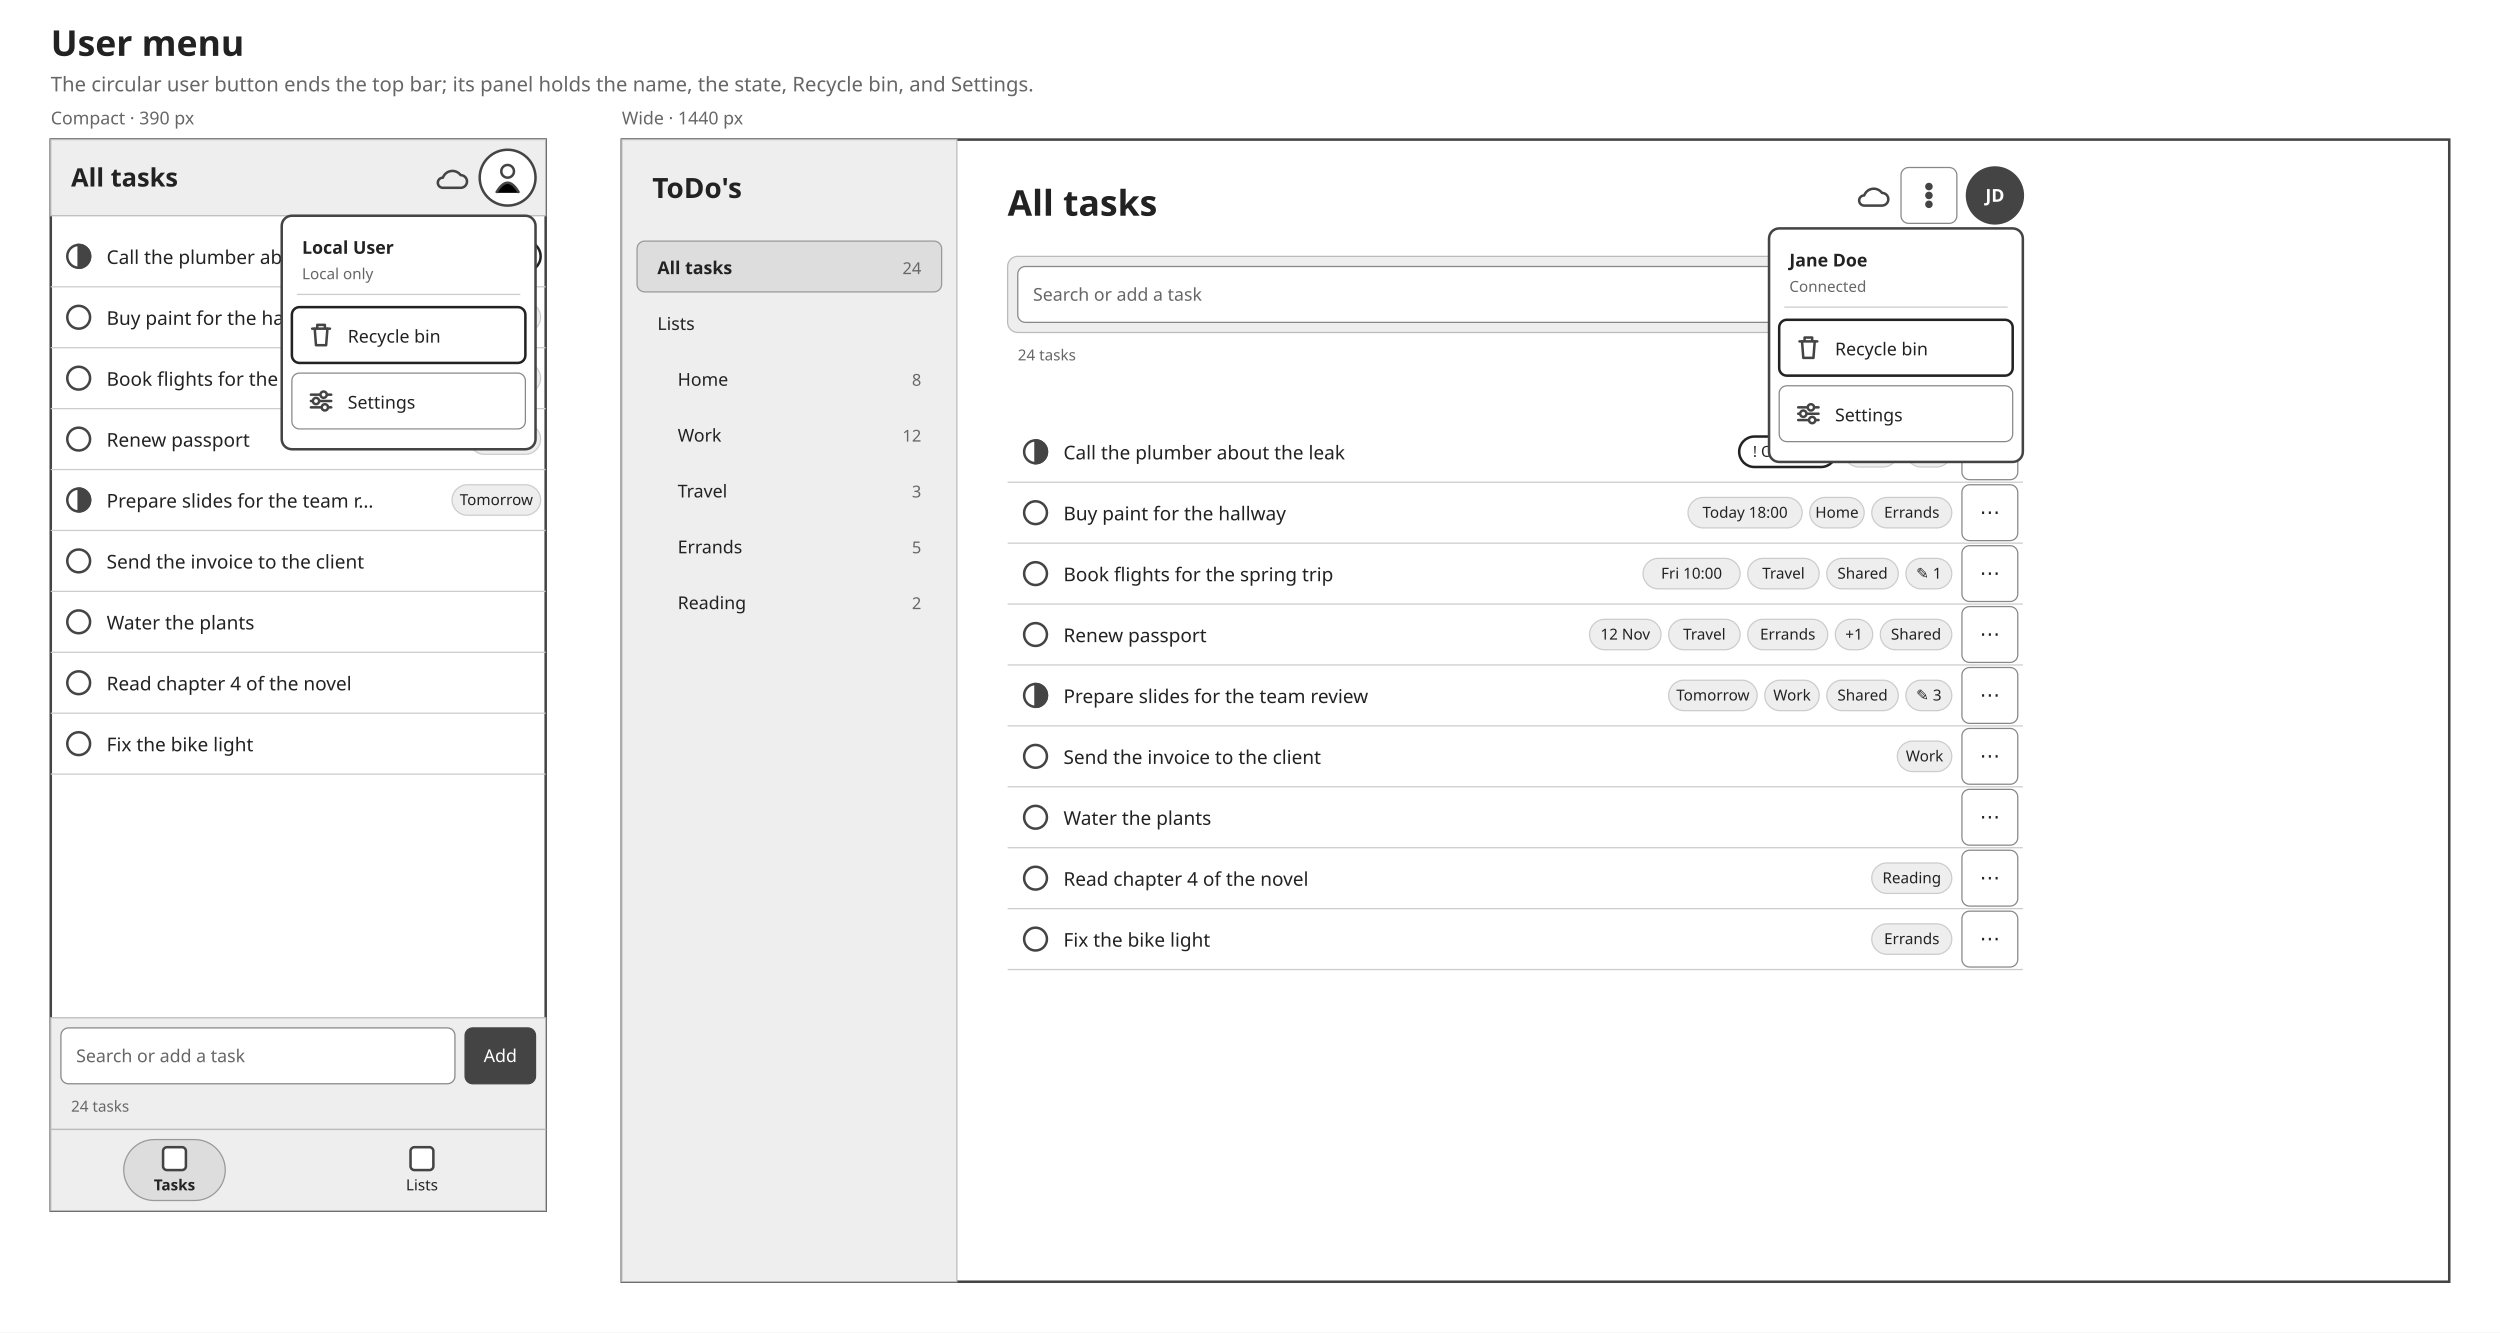
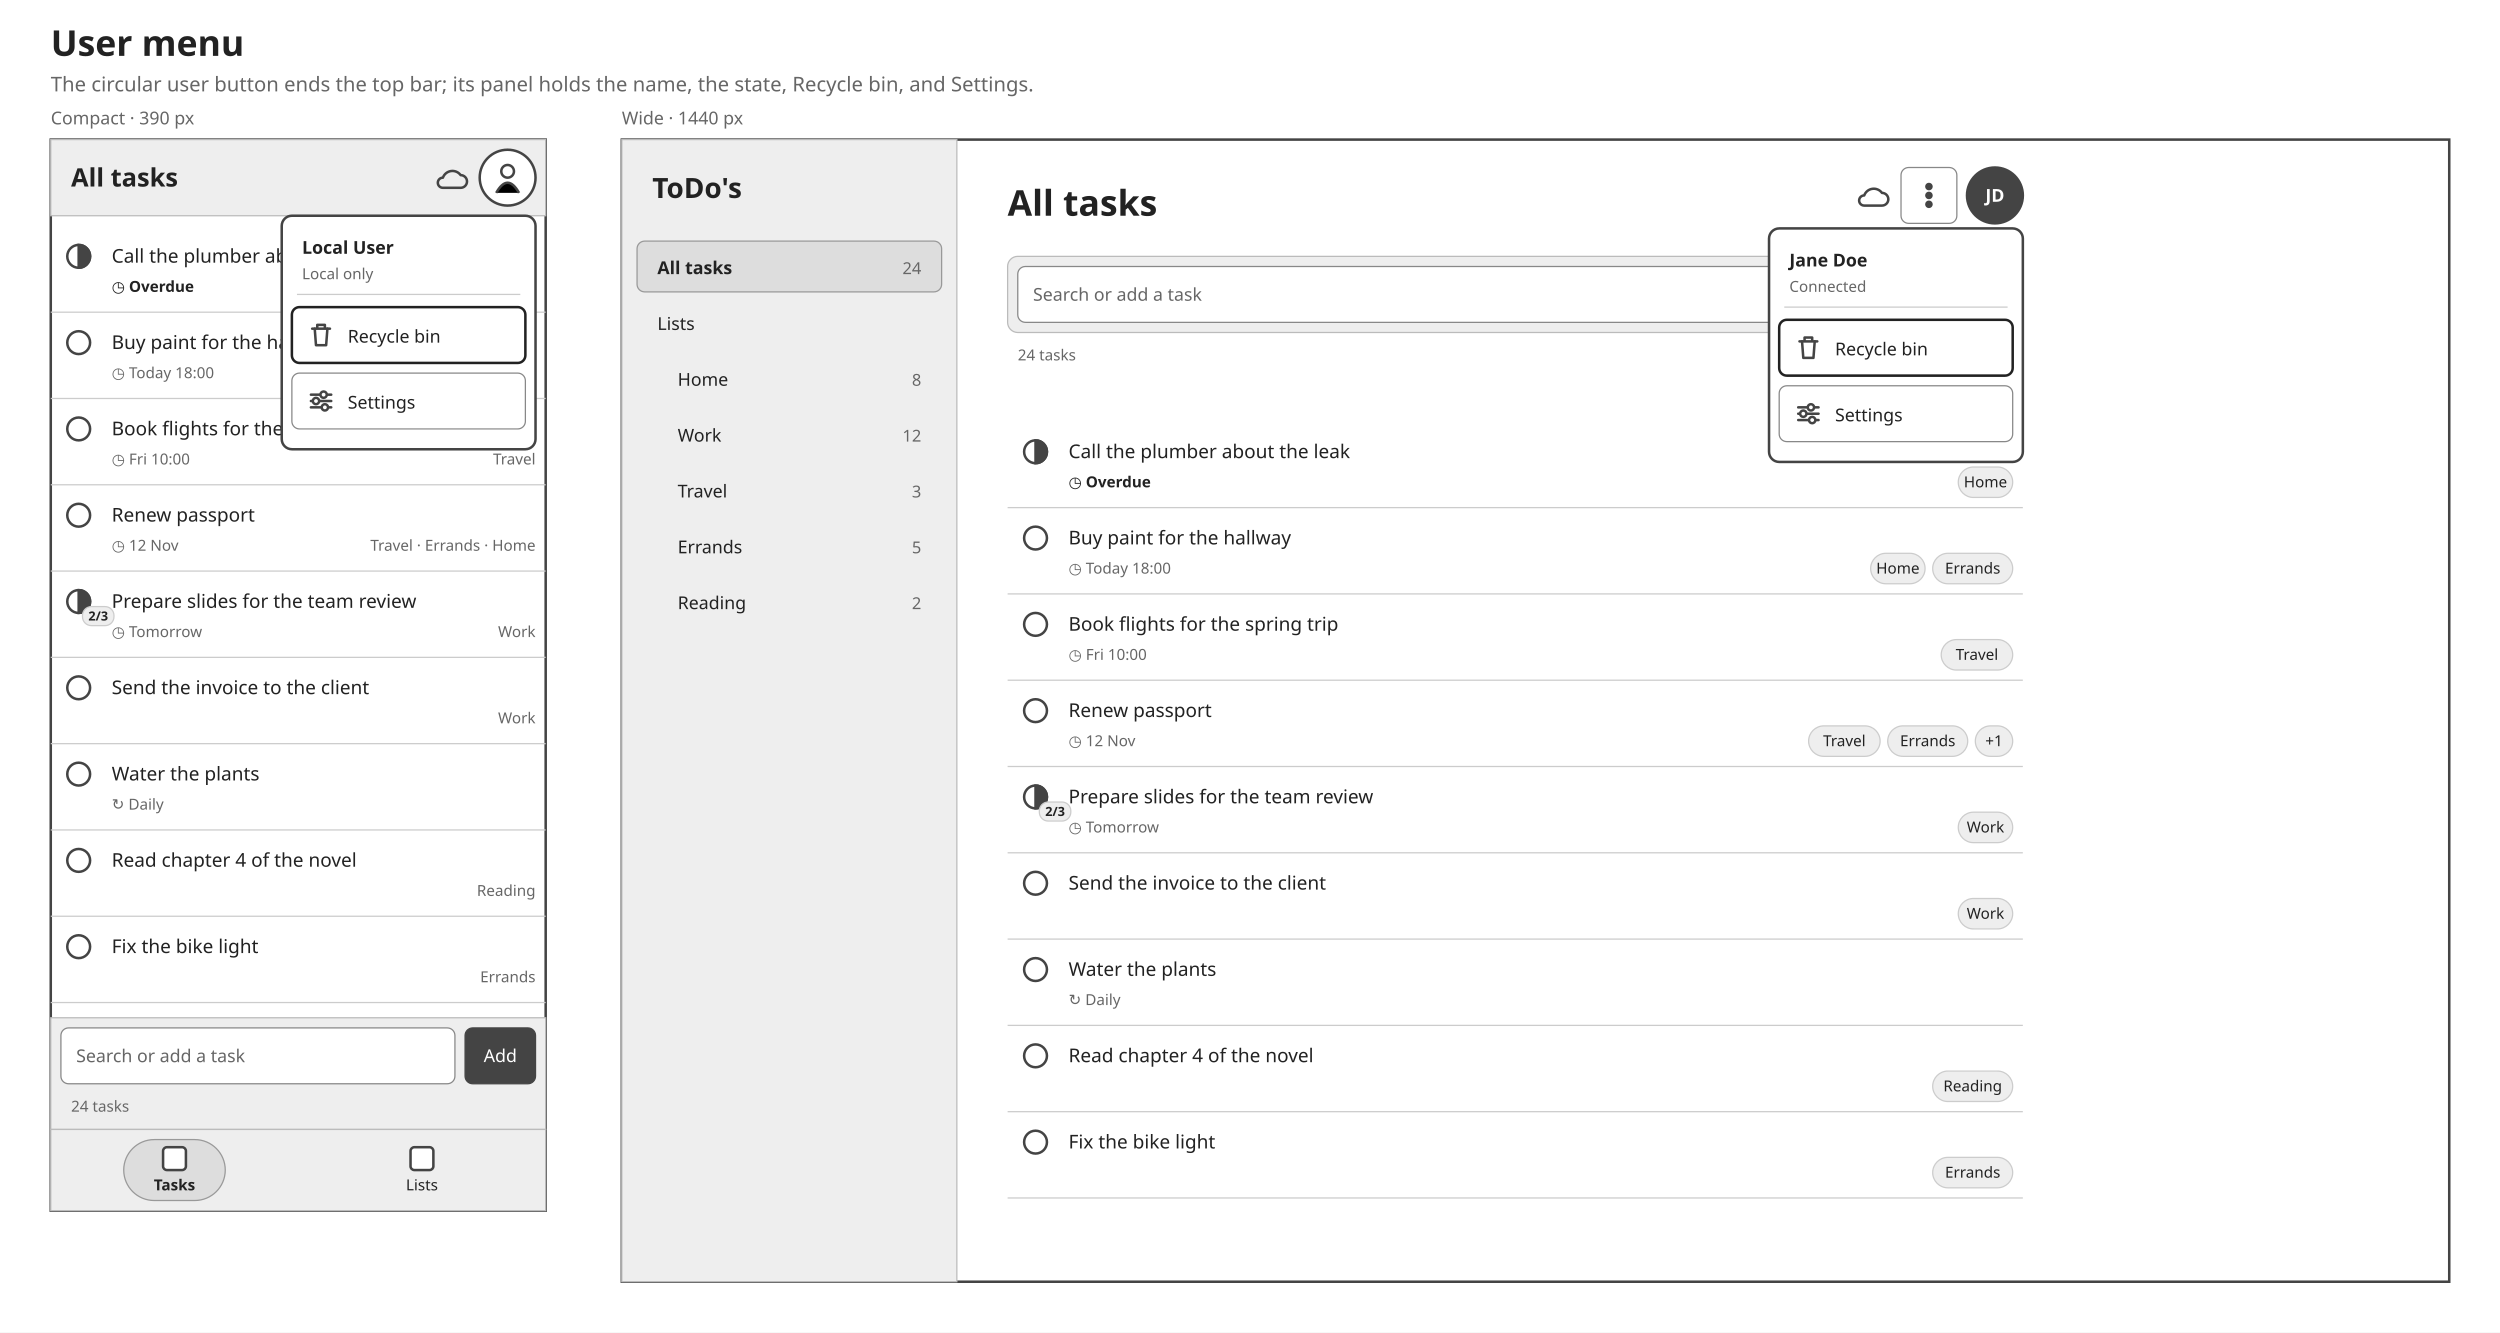
<svg xmlns="http://www.w3.org/2000/svg" width="1970" height="1050" viewBox="0 0 1970 1050">
  <style>
text { font-family: sans-serif; fill: #222222; }
.muted { fill: #666666; }
.on-primary { fill: #ffffff; }
.bold { font-weight: bold; }
rect.frame { fill: #ffffff; stroke: #444444; stroke-width: 2; }
.bar { fill: #eeeeee; stroke: #bbbbbb; }
.box { fill: #f5f5f5; stroke: #bbbbbb; }
.control { fill: #ffffff; stroke: #888888; }
.disabled { fill: #f5f5f5; stroke: #cccccc; }
.primary { fill: #444444; stroke: #444444; }
.selected { fill: #dddddd; stroke: #999999; }
.chip { fill: #eeeeee; stroke: #cccccc; }
.signal { fill: #ffffff; stroke: #222222; stroke-width: 2; }
.scrim { fill: #888888; fill-opacity: 0.5; }
.rule { stroke: #cccccc; }
.drop { stroke: #222222; stroke-width: 3; }
.icon { fill: #ffffff; stroke: #444444; stroke-width: 2; }
.icon-fill { fill: #444444; stroke: #444444; stroke-width: 2; }
.icon-mark { fill: none; stroke: #ffffff; stroke-width: 2; }
.icon-line { stroke: #444444; stroke-width: 2; }
.icon-line-open { fill: none; stroke: #444444; stroke-width: 2; stroke-linecap: round; stroke-linejoin: round; }
  </style>
  <rect x="0" y="0" width="1970" height="1050" fill="#ffffff" />
  <text x="40" y="44" font-size="28" class="bold">User menu</text>
  <text x="40" y="72" font-size="16" class="muted">The circular user button ends the top bar; its panel holds the name, the state, Recycle bin, and Settings.</text>
  <text x="40" y="98" font-size="14" class="muted">Compact · 390 px</text>
  <text x="490" y="98" font-size="14" class="muted">Wide · 1440 px</text>
  <g class="frame" data-width="390" data-height="844" transform="translate(40 110)">
    <rect x="0" y="0" width="390" height="844" rx="0" class="frame" />
    <rect x="0" y="0" width="390" height="60" rx="0" class="bar" />
    <circle cx="360" cy="30" r="22" class="icon" />
    <circle cx="360" cy="25" r="5" class="icon" />
    <path d="M 351 42 Q 360 26 369 42" class="icon-line" />
    <path d="M 309 38 H 323 A 5 5 0 0 0 323 28 A 8 8 0 0 0 309 30 A 4 4 0 0 0 309 38 Z" class="icon-line-open" />
    <text x="16" y="37" font-size="20" class="bold">All tasks</text>
-     <line x1="0" y1="116" x2="390" y2="116" class="rule" />
+     <line x1="0" y1="136" x2="390" y2="136" class="rule" />
    <circle cx="22" cy="92" r="9" class="icon" />
-     <path d="M22 83.0 A9 9 0 0 1 22 101.0 Z" class="icon-fill" />
-     <rect x="309.52" y="80" width="76.48" height="24" rx="12" class="signal" />
-     <text x="347.76" y="96" font-size="12" text-anchor="middle">! Overdue</text>
-     <text x="44" y="98" font-size="15">Call the plumber about the le…</text>
-     <line x1="0" y1="164" x2="390" y2="164" class="rule" />
-     <circle cx="22" cy="140" r="9" class="icon" />
-     <rect x="296.08" y="128" width="89.92" height="24" rx="12" class="chip" />
-     <text x="341.04" y="144" font-size="12" text-anchor="middle">Today 18:00</text>
-     <text x="44" y="146" font-size="15">Buy paint for the hallway</text>
-     <line x1="0" y1="212" x2="390" y2="212" class="rule" />
-     <circle cx="22" cy="188" r="9" class="icon" />
-     <rect x="309.52" y="176" width="76.48" height="24" rx="12" class="chip" />
-     <text x="347.76" y="192" font-size="12" text-anchor="middle">Fri 10:00</text>
-     <text x="44" y="194" font-size="15">Book flights for the spring t…</text>
-     <line x1="0" y1="260" x2="390" y2="260" class="rule" />
-     <circle cx="22" cy="236" r="9" class="icon" />
-     <rect x="329.68" y="224" width="56.32" height="24" rx="12" class="chip" />
-     <text x="357.84" y="240" font-size="12" text-anchor="middle">12 Nov</text>
-     <text x="44" y="242" font-size="15">Renew passport</text>
-     <line x1="0" y1="308" x2="390" y2="308" class="rule" />
-     <circle cx="22" cy="284" r="9" class="icon" />
-     <path d="M22 275.0 A9 9 0 0 1 22 293.0 Z" class="icon-fill" />
-     <rect x="316.24" y="272" width="69.76" height="24" rx="12" class="chip" />
-     <text x="351.12" y="288" font-size="12" text-anchor="middle">Tomorrow</text>
-     <text x="44" y="290" font-size="15">Prepare slides for the team r…</text>
-     <line x1="0" y1="356" x2="390" y2="356" class="rule" />
-     <circle cx="22" cy="332" r="9" class="icon" />
-     <text x="44" y="338" font-size="15">Send the invoice to the client</text>
-     <line x1="0" y1="404" x2="390" y2="404" class="rule" />
-     <circle cx="22" cy="380" r="9" class="icon" />
-     <text x="44" y="386" font-size="15">Water the plants</text>
-     <line x1="0" y1="452" x2="390" y2="452" class="rule" />
-     <circle cx="22" cy="428" r="9" class="icon" />
-     <text x="44" y="434" font-size="15">Read chapter 4 of the novel</text>
-     <line x1="0" y1="500" x2="390" y2="500" class="rule" />
-     <circle cx="22" cy="476" r="9" class="icon" />
-     <text x="44" y="482" font-size="15">Fix the bike light</text>
+     <path d="M22 83 A9 9 0 0 1 22 101 Z" class="icon-fill" />
+     <text x="48" y="97" font-size="15">Call the plumber about the leak</text>
+     <text x="48" y="120" font-size="12" class="bold">◷ Overdue</text>
+     <text x="382" y="120" font-size="12" class="muted" text-anchor="end">Home</text>
+     <line x1="0" y1="204" x2="390" y2="204" class="rule" />
+     <circle cx="22" cy="160" r="9" class="icon" />
+     <text x="48" y="165" font-size="15">Buy paint for the hallway</text>
+     <text x="48" y="188" font-size="12" class="muted">◷ Today 18:00</text>
+     <text x="382" y="188" font-size="12" class="muted" text-anchor="end">Home · Errands</text>
+     <line x1="0" y1="272" x2="390" y2="272" class="rule" />
+     <circle cx="22" cy="228" r="9" class="icon" />
+     <text x="48" y="233" font-size="15">Book flights for the spring trip</text>
+     <text x="48" y="256" font-size="12" class="muted">◷ Fri 10:00</text>
+     <text x="382" y="256" font-size="12" class="muted" text-anchor="end">Travel</text>
+     <line x1="0" y1="340" x2="390" y2="340" class="rule" />
+     <circle cx="22" cy="296" r="9" class="icon" />
+     <text x="48" y="301" font-size="15">Renew passport</text>
+     <text x="48" y="324" font-size="12" class="muted">◷ 12 Nov</text>
+     <text x="382" y="324" font-size="12" class="muted" text-anchor="end">Travel · Errands · Home</text>
+     <line x1="0" y1="408" x2="390" y2="408" class="rule" />
+     <circle cx="22" cy="364" r="9" class="icon" />
+     <path d="M22 355 A9 9 0 0 1 22 373 Z" class="icon-fill" />
+     <rect x="25" y="368" width="24.8" height="15" rx="7" class="chip" />
+     <text x="37.4" y="379" font-size="10" class="bold" text-anchor="middle">2/3</text>
+     <text x="48" y="369" font-size="15">Prepare slides for the team review</text>
+     <text x="48" y="392" font-size="12" class="muted">◷ Tomorrow</text>
+     <text x="382" y="392" font-size="12" class="muted" text-anchor="end">Work</text>
+     <line x1="0" y1="476" x2="390" y2="476" class="rule" />
+     <circle cx="22" cy="432" r="9" class="icon" />
+     <text x="48" y="437" font-size="15">Send the invoice to the client</text>
+     <text x="382" y="460" font-size="12" class="muted" text-anchor="end">Work</text>
+     <line x1="0" y1="544" x2="390" y2="544" class="rule" />
+     <circle cx="22" cy="500" r="9" class="icon" />
+     <text x="48" y="505" font-size="15">Water the plants</text>
+     <text x="48" y="528" font-size="12" class="muted">↻ Daily</text>
+     <line x1="0" y1="612" x2="390" y2="612" class="rule" />
+     <circle cx="22" cy="568" r="9" class="icon" />
+     <text x="48" y="573" font-size="15">Read chapter 4 of the novel</text>
+     <text x="382" y="596" font-size="12" class="muted" text-anchor="end">Reading</text>
+     <line x1="0" y1="680" x2="390" y2="680" class="rule" />
+     <circle cx="22" cy="636" r="9" class="icon" />
+     <text x="48" y="641" font-size="15">Fix the bike light</text>
+     <text x="382" y="664" font-size="12" class="muted" text-anchor="end">Errands</text>
    <rect x="0" y="692" width="390" height="88" rx="0" class="bar" />
    <rect x="326.48" y="700" width="55.52" height="44" rx="6" class="primary" />
    <text x="354.24" y="726.9" font-size="14" class="on-primary" text-anchor="middle">Add</text>
    <rect x="8" y="700" width="310.48" height="44" rx="6" class="control" />
    <text x="20" y="727" font-size="14" class="muted">Search or add a task</text>
    <text x="16" y="766" font-size="12" class="muted">24 tasks</text>
    <rect x="0" y="780" width="390" height="64" rx="0" class="bar" />
    <rect x="57.5" y="788" width="80" height="48" rx="24" class="selected" />
    <rect x="88.5" y="794" width="18" height="18" rx="3" class="icon" />
    <text x="97.5" y="828" font-size="12" class="bold" text-anchor="middle">Tasks</text>
    <rect x="283.5" y="794" width="18" height="18" rx="3" class="icon" />
    <text x="292.5" y="828" font-size="12" text-anchor="middle">Lists</text>
    <rect x="182" y="60" width="200" height="184" rx="8" class="frame" />
    <text x="198" y="90" font-size="14" class="bold">Local User</text>
    <text x="198" y="110" font-size="12" class="muted">Local only</text>
    <line x1="194" y1="122" x2="370" y2="122" class="rule" />
    <rect x="190" y="132" width="184" height="44" rx="6" class="signal" />
    <path d="M 206 149 H 220 M 210 149 V 146 H 216 V 149" class="icon-line-open" />
    <path d="M 208 149 L 209 162 H 217 L 218 149" class="icon-line-open" />
    <text x="234" y="160" font-size="14">Recycle bin</text>
    <rect x="190" y="184" width="184" height="44" rx="6" class="control" />
    <path d="M 205 201 H 221" class="icon-line-open" />
    <circle cx="215" cy="201" r="2.5" class="icon" />
    <path d="M 205 206 H 221" class="icon-line-open" />
    <circle cx="209" cy="206" r="2.5" class="icon" />
    <path d="M 205 211 H 221" class="icon-line-open" />
    <circle cx="216" cy="211" r="2.5" class="icon" />
    <text x="234" y="212" font-size="14">Settings</text>
  </g>
  <g class="frame" data-width="1440" data-height="900" transform="translate(490 110)">
    <rect x="0" y="0" width="1440" height="900" rx="0" class="frame" />
    <rect x="0" y="0" width="264" height="900" rx="0" class="bar" />
    <text x="24" y="46" font-size="22" class="bold">ToDo's</text>
    <rect x="12" y="80" width="240" height="40" rx="6" class="selected" />
    <text x="28" y="106" font-size="14" class="bold">All tasks</text>
    <text x="236" y="106" font-size="13" class="muted" text-anchor="end">24</text>
    <text x="28" y="150" font-size="14">Lists</text>
    <text x="44" y="194" font-size="14">Home</text>
    <text x="236" y="194" font-size="13" class="muted" text-anchor="end">8</text>
    <text x="44" y="238" font-size="14">Work</text>
    <text x="236" y="238" font-size="13" class="muted" text-anchor="end">12</text>
    <text x="44" y="282" font-size="14">Travel</text>
    <text x="236" y="282" font-size="13" class="muted" text-anchor="end">3</text>
    <text x="44" y="326" font-size="14">Errands</text>
    <text x="236" y="326" font-size="13" class="muted" text-anchor="end">5</text>
    <text x="44" y="370" font-size="14">Reading</text>
    <text x="236" y="370" font-size="13" class="muted" text-anchor="end">2</text>
    <circle cx="1082" cy="44" r="22" class="icon-fill" />
    <text x="1082" y="49" font-size="14" class="on-primary bold" text-anchor="middle">JD</text>
    <path d="M 979 52 H 993 A 5 5 0 0 0 993 42 A 8 8 0 0 0 979 44 A 4 4 0 0 0 979 52 Z" class="icon-line-open" />
    <rect x="1008" y="22" width="44" height="44" rx="6" class="control" />
    <circle cx="1030" cy="37" r="2" class="icon-fill" />
    <circle cx="1030" cy="44" r="2" class="icon-fill" />
    <circle cx="1030" cy="51" r="2" class="icon-fill" />
    <text x="304" y="60" font-size="28" class="bold">All tasks</text>
    <rect x="304" y="92" width="800" height="60" rx="8" class="bar" />
    <rect x="1040.48" y="100" width="55.52" height="44" rx="6" class="primary" />
    <text x="1068.24" y="126.9" font-size="14" class="on-primary" text-anchor="middle">Add</text>
    <rect x="312" y="100" width="720.48" height="44" rx="6" class="control" />
    <text x="324" y="127" font-size="14" class="muted">Search or add a task</text>
    <text x="312" y="174" font-size="12" class="muted">24 tasks</text>
-     <line x1="304" y1="270" x2="1104" y2="270" class="rule" />
+     <line x1="304" y1="290" x2="1104" y2="290" class="rule" />
    <circle cx="326" cy="246" r="9" class="icon" />
-     <path d="M326 237.0 A9 9 0 0 1 326 255.0 Z" class="icon-fill" />
-     <rect x="1056" y="224" width="44" height="44" rx="6" class="control" />
-     <text x="1078" y="251" font-size="16" text-anchor="middle">⋯</text>
-     <rect x="1011.84" y="234" width="36.16" height="24" rx="12" class="chip" />
-     <text x="1029.92" y="250" font-size="12" text-anchor="middle">✎ 2</text>
-     <rect x="962.96" y="234" width="42.88" height="24" rx="12" class="chip" />
-     <text x="984.4" y="250" font-size="12" text-anchor="middle">Home</text>
-     <rect x="880.48" y="234" width="76.48" height="24" rx="12" class="signal" />
-     <text x="918.72" y="250" font-size="12" text-anchor="middle">! Overdue</text>
-     <text x="348" y="252" font-size="15">Call the plumber about the leak</text>
-     <line x1="304" y1="318" x2="1104" y2="318" class="rule" />
-     <circle cx="326" cy="294" r="9" class="icon" />
-     <rect x="1056" y="272" width="44" height="44" rx="6" class="control" />
-     <text x="1078" y="299" font-size="16" text-anchor="middle">⋯</text>
-     <rect x="984.96" y="282" width="63.04" height="24" rx="12" class="chip" />
-     <text x="1016.48" y="298" font-size="12" text-anchor="middle">Errands</text>
-     <rect x="936.08" y="282" width="42.88" height="24" rx="12" class="chip" />
-     <text x="957.52" y="298" font-size="12" text-anchor="middle">Home</text>
-     <rect x="840.16" y="282" width="89.92" height="24" rx="12" class="chip" />
-     <text x="885.12" y="298" font-size="12" text-anchor="middle">Today 18:00</text>
-     <text x="348" y="300" font-size="15">Buy paint for the hallway</text>
-     <line x1="304" y1="366" x2="1104" y2="366" class="rule" />
-     <circle cx="326" cy="342" r="9" class="icon" />
-     <rect x="1056" y="320" width="44" height="44" rx="6" class="control" />
-     <text x="1078" y="347" font-size="16" text-anchor="middle">⋯</text>
-     <rect x="1011.84" y="330" width="36.16" height="24" rx="12" class="chip" />
-     <text x="1029.92" y="346" font-size="12" text-anchor="middle">✎ 1</text>
-     <rect x="949.52" y="330" width="56.32" height="24" rx="12" class="chip" />
-     <text x="977.68" y="346" font-size="12" text-anchor="middle">Shared</text>
-     <rect x="887.2" y="330" width="56.32" height="24" rx="12" class="chip" />
-     <text x="915.36" y="346" font-size="12" text-anchor="middle">Travel</text>
-     <rect x="804.72" y="330" width="76.48" height="24" rx="12" class="chip" />
-     <text x="842.96" y="346" font-size="12" text-anchor="middle">Fri 10:00</text>
-     <text x="348" y="348" font-size="15">Book flights for the spring trip</text>
-     <line x1="304" y1="414" x2="1104" y2="414" class="rule" />
-     <circle cx="326" cy="390" r="9" class="icon" />
-     <rect x="1056" y="368" width="44" height="44" rx="6" class="control" />
-     <text x="1078" y="395" font-size="16" text-anchor="middle">⋯</text>
-     <rect x="991.68" y="378" width="56.32" height="24" rx="12" class="chip" />
-     <text x="1019.84" y="394" font-size="12" text-anchor="middle">Shared</text>
-     <rect x="956.24" y="378" width="29.44" height="24" rx="12" class="chip" />
-     <text x="970.96" y="394" font-size="12" text-anchor="middle">+1</text>
-     <rect x="887.2" y="378" width="63.04" height="24" rx="12" class="chip" />
-     <text x="918.72" y="394" font-size="12" text-anchor="middle">Errands</text>
-     <rect x="824.88" y="378" width="56.32" height="24" rx="12" class="chip" />
-     <text x="853.04" y="394" font-size="12" text-anchor="middle">Travel</text>
-     <rect x="762.56" y="378" width="56.32" height="24" rx="12" class="chip" />
-     <text x="790.72" y="394" font-size="12" text-anchor="middle">12 Nov</text>
-     <text x="348" y="396" font-size="15">Renew passport</text>
-     <line x1="304" y1="462" x2="1104" y2="462" class="rule" />
-     <circle cx="326" cy="438" r="9" class="icon" />
-     <path d="M326 429.0 A9 9 0 0 1 326 447.0 Z" class="icon-fill" />
-     <rect x="1056" y="416" width="44" height="44" rx="6" class="control" />
-     <text x="1078" y="443" font-size="16" text-anchor="middle">⋯</text>
-     <rect x="1011.84" y="426" width="36.16" height="24" rx="12" class="chip" />
-     <text x="1029.92" y="442" font-size="12" text-anchor="middle">✎ 3</text>
-     <rect x="949.52" y="426" width="56.32" height="24" rx="12" class="chip" />
-     <text x="977.68" y="442" font-size="12" text-anchor="middle">Shared</text>
-     <rect x="900.64" y="426" width="42.88" height="24" rx="12" class="chip" />
-     <text x="922.08" y="442" font-size="12" text-anchor="middle">Work</text>
-     <rect x="824.88" y="426" width="69.76" height="24" rx="12" class="chip" />
-     <text x="859.76" y="442" font-size="12" text-anchor="middle">Tomorrow</text>
-     <text x="348" y="444" font-size="15">Prepare slides for the team review</text>
-     <line x1="304" y1="510" x2="1104" y2="510" class="rule" />
-     <circle cx="326" cy="486" r="9" class="icon" />
-     <rect x="1056" y="464" width="44" height="44" rx="6" class="control" />
-     <text x="1078" y="491" font-size="16" text-anchor="middle">⋯</text>
-     <rect x="1005.12" y="474" width="42.88" height="24" rx="12" class="chip" />
-     <text x="1026.56" y="490" font-size="12" text-anchor="middle">Work</text>
-     <text x="348" y="492" font-size="15">Send the invoice to the client</text>
-     <line x1="304" y1="558" x2="1104" y2="558" class="rule" />
-     <circle cx="326" cy="534" r="9" class="icon" />
-     <rect x="1056" y="512" width="44" height="44" rx="6" class="control" />
-     <text x="1078" y="539" font-size="16" text-anchor="middle">⋯</text>
-     <text x="348" y="540" font-size="15">Water the plants</text>
-     <line x1="304" y1="606" x2="1104" y2="606" class="rule" />
-     <circle cx="326" cy="582" r="9" class="icon" />
-     <rect x="1056" y="560" width="44" height="44" rx="6" class="control" />
-     <text x="1078" y="587" font-size="16" text-anchor="middle">⋯</text>
-     <rect x="984.96" y="570" width="63.04" height="24" rx="12" class="chip" />
-     <text x="1016.48" y="586" font-size="12" text-anchor="middle">Reading</text>
-     <text x="348" y="588" font-size="15">Read chapter 4 of the novel</text>
-     <line x1="304" y1="654" x2="1104" y2="654" class="rule" />
-     <circle cx="326" cy="630" r="9" class="icon" />
-     <rect x="1056" y="608" width="44" height="44" rx="6" class="control" />
-     <text x="1078" y="635" font-size="16" text-anchor="middle">⋯</text>
-     <rect x="984.96" y="618" width="63.04" height="24" rx="12" class="chip" />
-     <text x="1016.48" y="634" font-size="12" text-anchor="middle">Errands</text>
-     <text x="348" y="636" font-size="15">Fix the bike light</text>
+     <path d="M326 237 A9 9 0 0 1 326 255 Z" class="icon-fill" />
+     <text x="352" y="251" font-size="15">Call the plumber about the leak</text>
+     <text x="352" y="274" font-size="12" class="bold">◷ Overdue</text>
+     <rect x="1053.12" y="258" width="42.88" height="24" rx="12" class="chip" />
+     <text x="1074.56" y="274" font-size="12" text-anchor="middle">Home</text>
+     <line x1="304" y1="358" x2="1104" y2="358" class="rule" />
+     <circle cx="326" cy="314" r="9" class="icon" />
+     <text x="352" y="319" font-size="15">Buy paint for the hallway</text>
+     <text x="352" y="342" font-size="12" class="muted">◷ Today 18:00</text>
+     <rect x="1032.96" y="326" width="63.04" height="24" rx="12" class="chip" />
+     <text x="1064.48" y="342" font-size="12" text-anchor="middle">Errands</text>
+     <rect x="984.08" y="326" width="42.88" height="24" rx="12" class="chip" />
+     <text x="1005.52" y="342" font-size="12" text-anchor="middle">Home</text>
+     <line x1="304" y1="426" x2="1104" y2="426" class="rule" />
+     <circle cx="326" cy="382" r="9" class="icon" />
+     <text x="352" y="387" font-size="15">Book flights for the spring trip</text>
+     <text x="352" y="410" font-size="12" class="muted">◷ Fri 10:00</text>
+     <rect x="1039.68" y="394" width="56.32" height="24" rx="12" class="chip" />
+     <text x="1067.84" y="410" font-size="12" text-anchor="middle">Travel</text>
+     <line x1="304" y1="494" x2="1104" y2="494" class="rule" />
+     <circle cx="326" cy="450" r="9" class="icon" />
+     <text x="352" y="455" font-size="15">Renew passport</text>
+     <text x="352" y="478" font-size="12" class="muted">◷ 12 Nov</text>
+     <rect x="1066.56" y="462" width="29.44" height="24" rx="12" class="chip" />
+     <text x="1081.28" y="478" font-size="12" text-anchor="middle">+1</text>
+     <rect x="997.52" y="462" width="63.04" height="24" rx="12" class="chip" />
+     <text x="1029.04" y="478" font-size="12" text-anchor="middle">Errands</text>
+     <rect x="935.2" y="462" width="56.32" height="24" rx="12" class="chip" />
+     <text x="963.36" y="478" font-size="12" text-anchor="middle">Travel</text>
+     <line x1="304" y1="562" x2="1104" y2="562" class="rule" />
+     <circle cx="326" cy="518" r="9" class="icon" />
+     <path d="M326 509 A9 9 0 0 1 326 527 Z" class="icon-fill" />
+     <rect x="329" y="522" width="24.8" height="15" rx="7" class="chip" />
+     <text x="341.4" y="533" font-size="10" class="bold" text-anchor="middle">2/3</text>
+     <text x="352" y="523" font-size="15">Prepare slides for the team review</text>
+     <text x="352" y="546" font-size="12" class="muted">◷ Tomorrow</text>
+     <rect x="1053.12" y="530" width="42.88" height="24" rx="12" class="chip" />
+     <text x="1074.56" y="546" font-size="12" text-anchor="middle">Work</text>
+     <line x1="304" y1="630" x2="1104" y2="630" class="rule" />
+     <circle cx="326" cy="586" r="9" class="icon" />
+     <text x="352" y="591" font-size="15">Send the invoice to the client</text>
+     <rect x="1053.12" y="598" width="42.88" height="24" rx="12" class="chip" />
+     <text x="1074.56" y="614" font-size="12" text-anchor="middle">Work</text>
+     <line x1="304" y1="698" x2="1104" y2="698" class="rule" />
+     <circle cx="326" cy="654" r="9" class="icon" />
+     <text x="352" y="659" font-size="15">Water the plants</text>
+     <text x="352" y="682" font-size="12" class="muted">↻ Daily</text>
+     <line x1="304" y1="766" x2="1104" y2="766" class="rule" />
+     <circle cx="326" cy="722" r="9" class="icon" />
+     <text x="352" y="727" font-size="15">Read chapter 4 of the novel</text>
+     <rect x="1032.96" y="734" width="63.04" height="24" rx="12" class="chip" />
+     <text x="1064.48" y="750" font-size="12" text-anchor="middle">Reading</text>
+     <line x1="304" y1="834" x2="1104" y2="834" class="rule" />
+     <circle cx="326" cy="790" r="9" class="icon" />
+     <text x="352" y="795" font-size="15">Fix the bike light</text>
+     <rect x="1032.96" y="802" width="63.04" height="24" rx="12" class="chip" />
+     <text x="1064.48" y="818" font-size="12" text-anchor="middle">Errands</text>
    <rect x="904" y="70" width="200" height="184" rx="8" class="frame" />
    <text x="920" y="100" font-size="14" class="bold">Jane Doe</text>
    <text x="920" y="120" font-size="12" class="muted">Connected</text>
    <line x1="916" y1="132" x2="1092" y2="132" class="rule" />
    <rect x="912" y="142" width="184" height="44" rx="6" class="signal" />
    <path d="M 928 159 H 942 M 932 159 V 156 H 938 V 159" class="icon-line-open" />
    <path d="M 930 159 L 931 172 H 939 L 940 159" class="icon-line-open" />
    <text x="956" y="170" font-size="14">Recycle bin</text>
    <rect x="912" y="194" width="184" height="44" rx="6" class="control" />
    <path d="M 927 211 H 943" class="icon-line-open" />
    <circle cx="937" cy="211" r="2.5" class="icon" />
    <path d="M 927 216 H 943" class="icon-line-open" />
    <circle cx="931" cy="216" r="2.5" class="icon" />
    <path d="M 927 221 H 943" class="icon-line-open" />
    <circle cx="938" cy="221" r="2.5" class="icon" />
    <text x="956" y="222" font-size="14">Settings</text>
  </g>
</svg>
